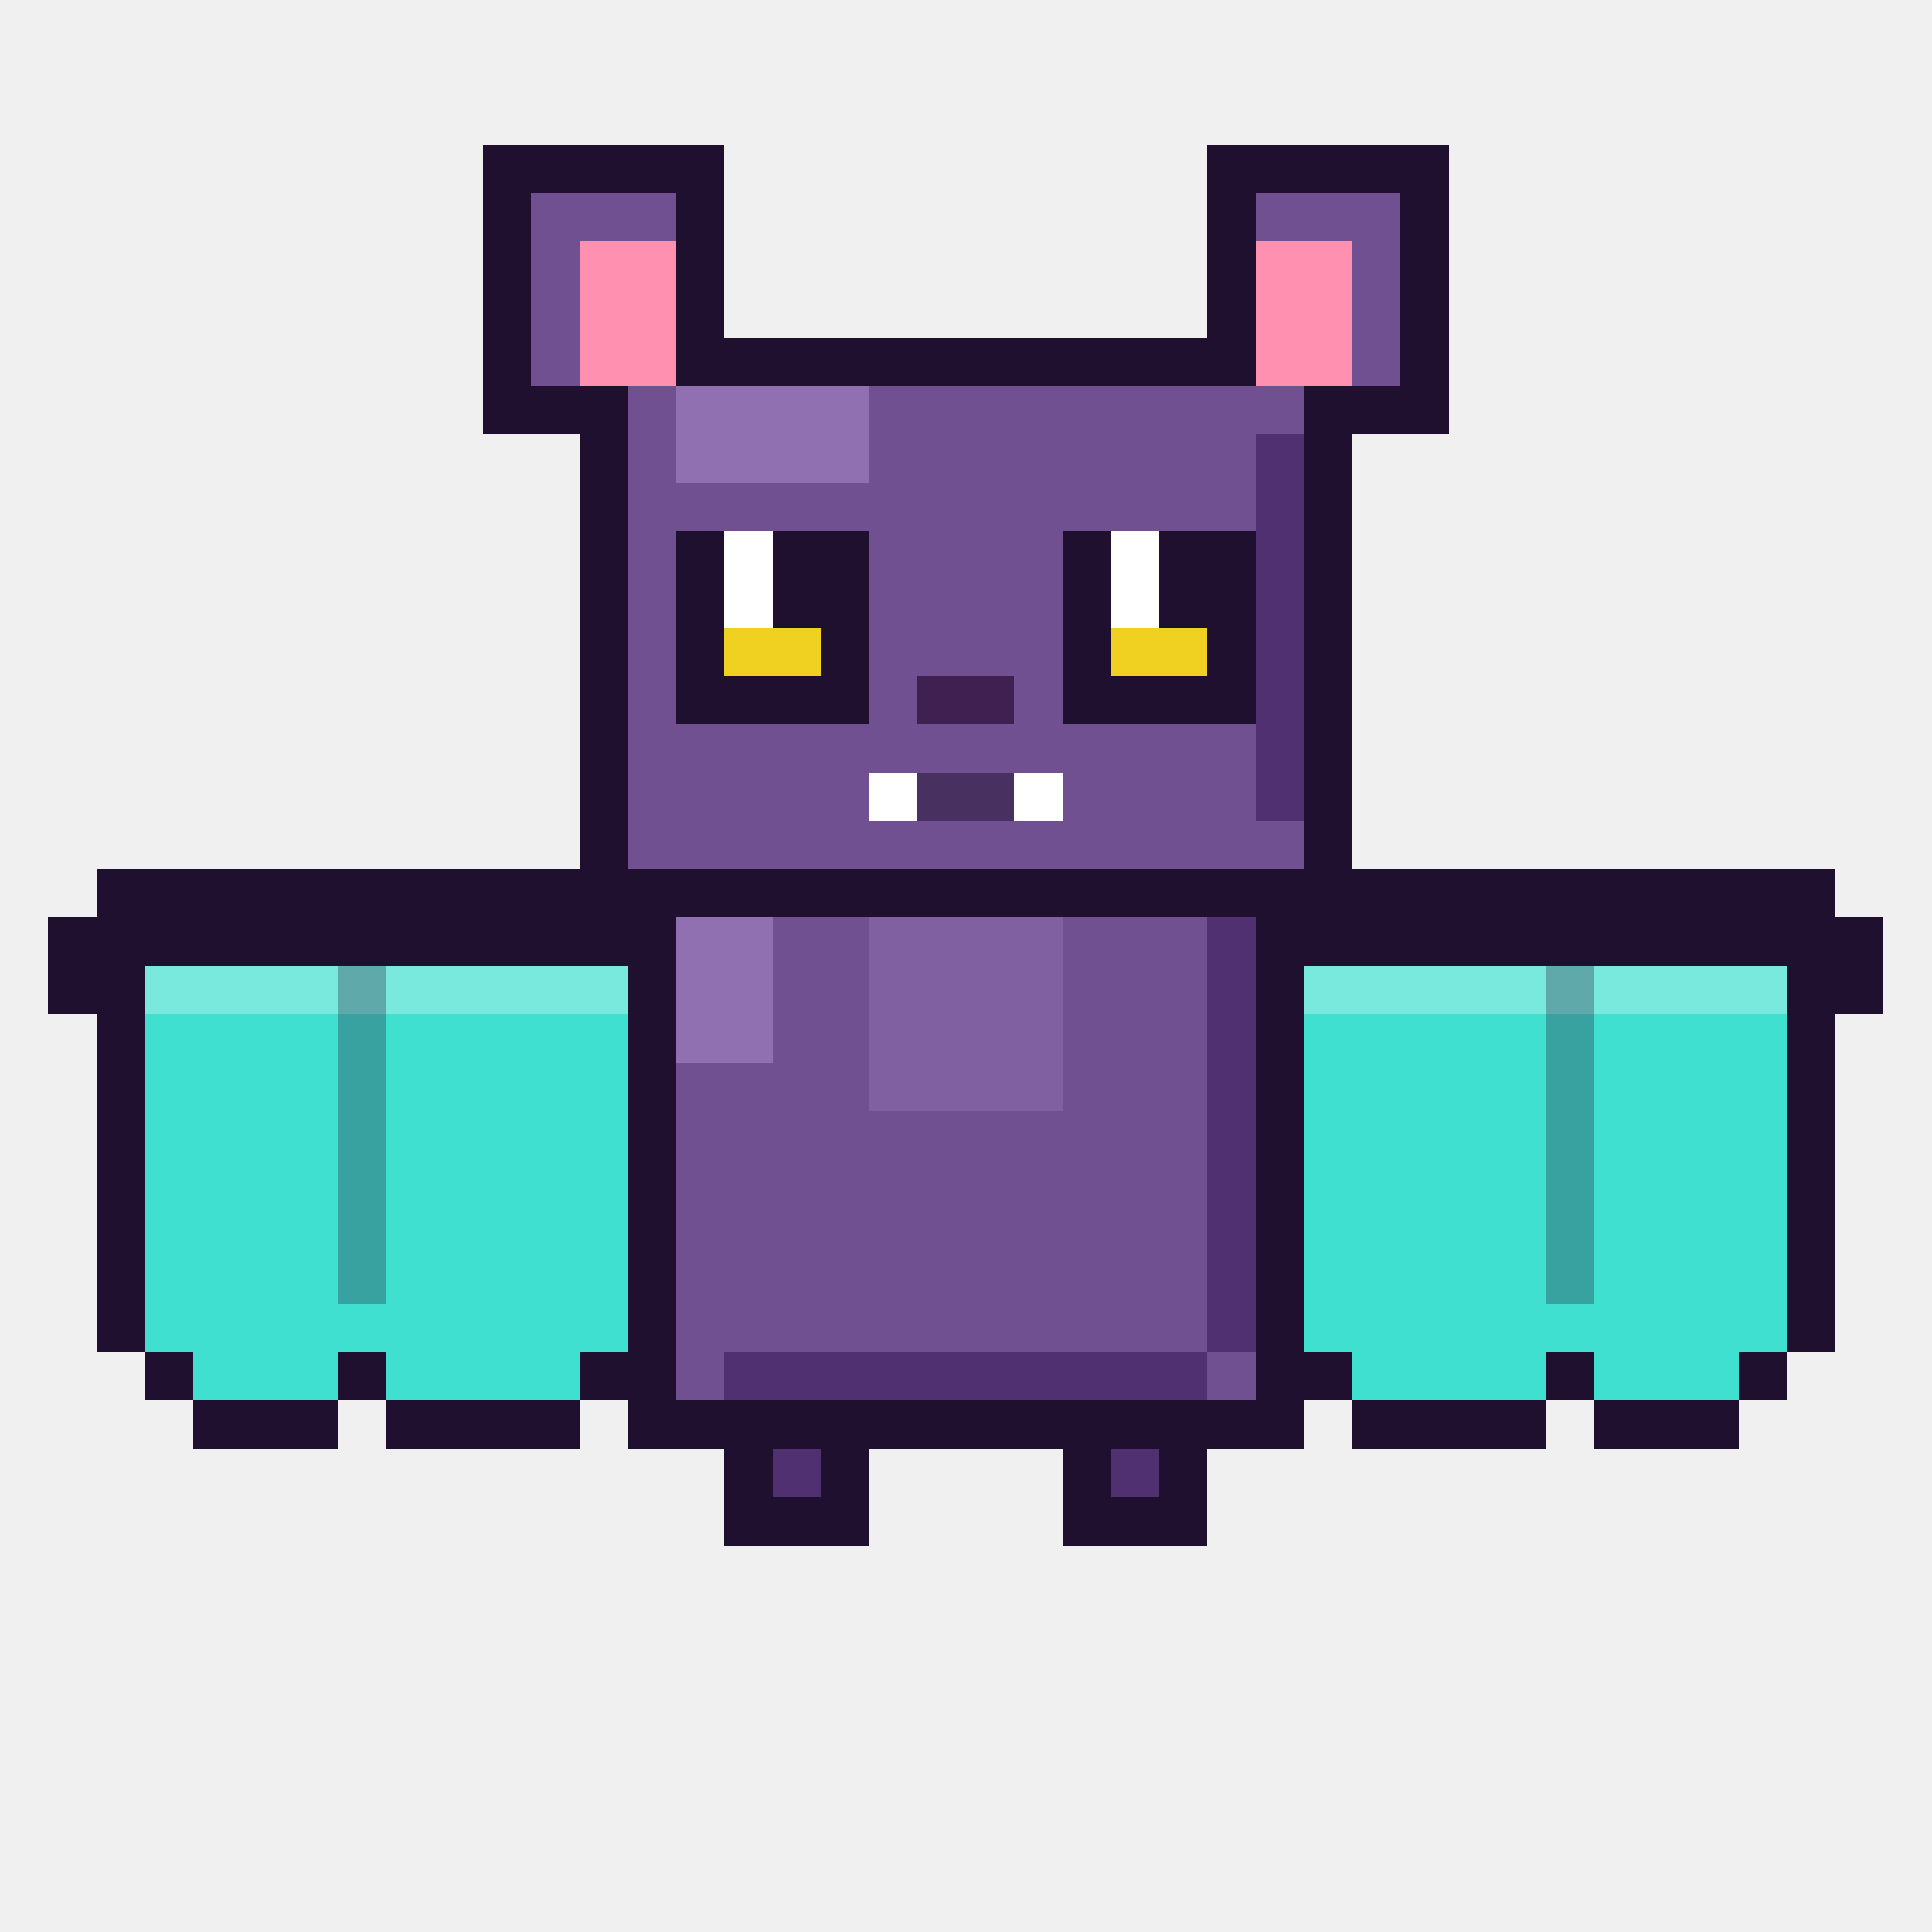
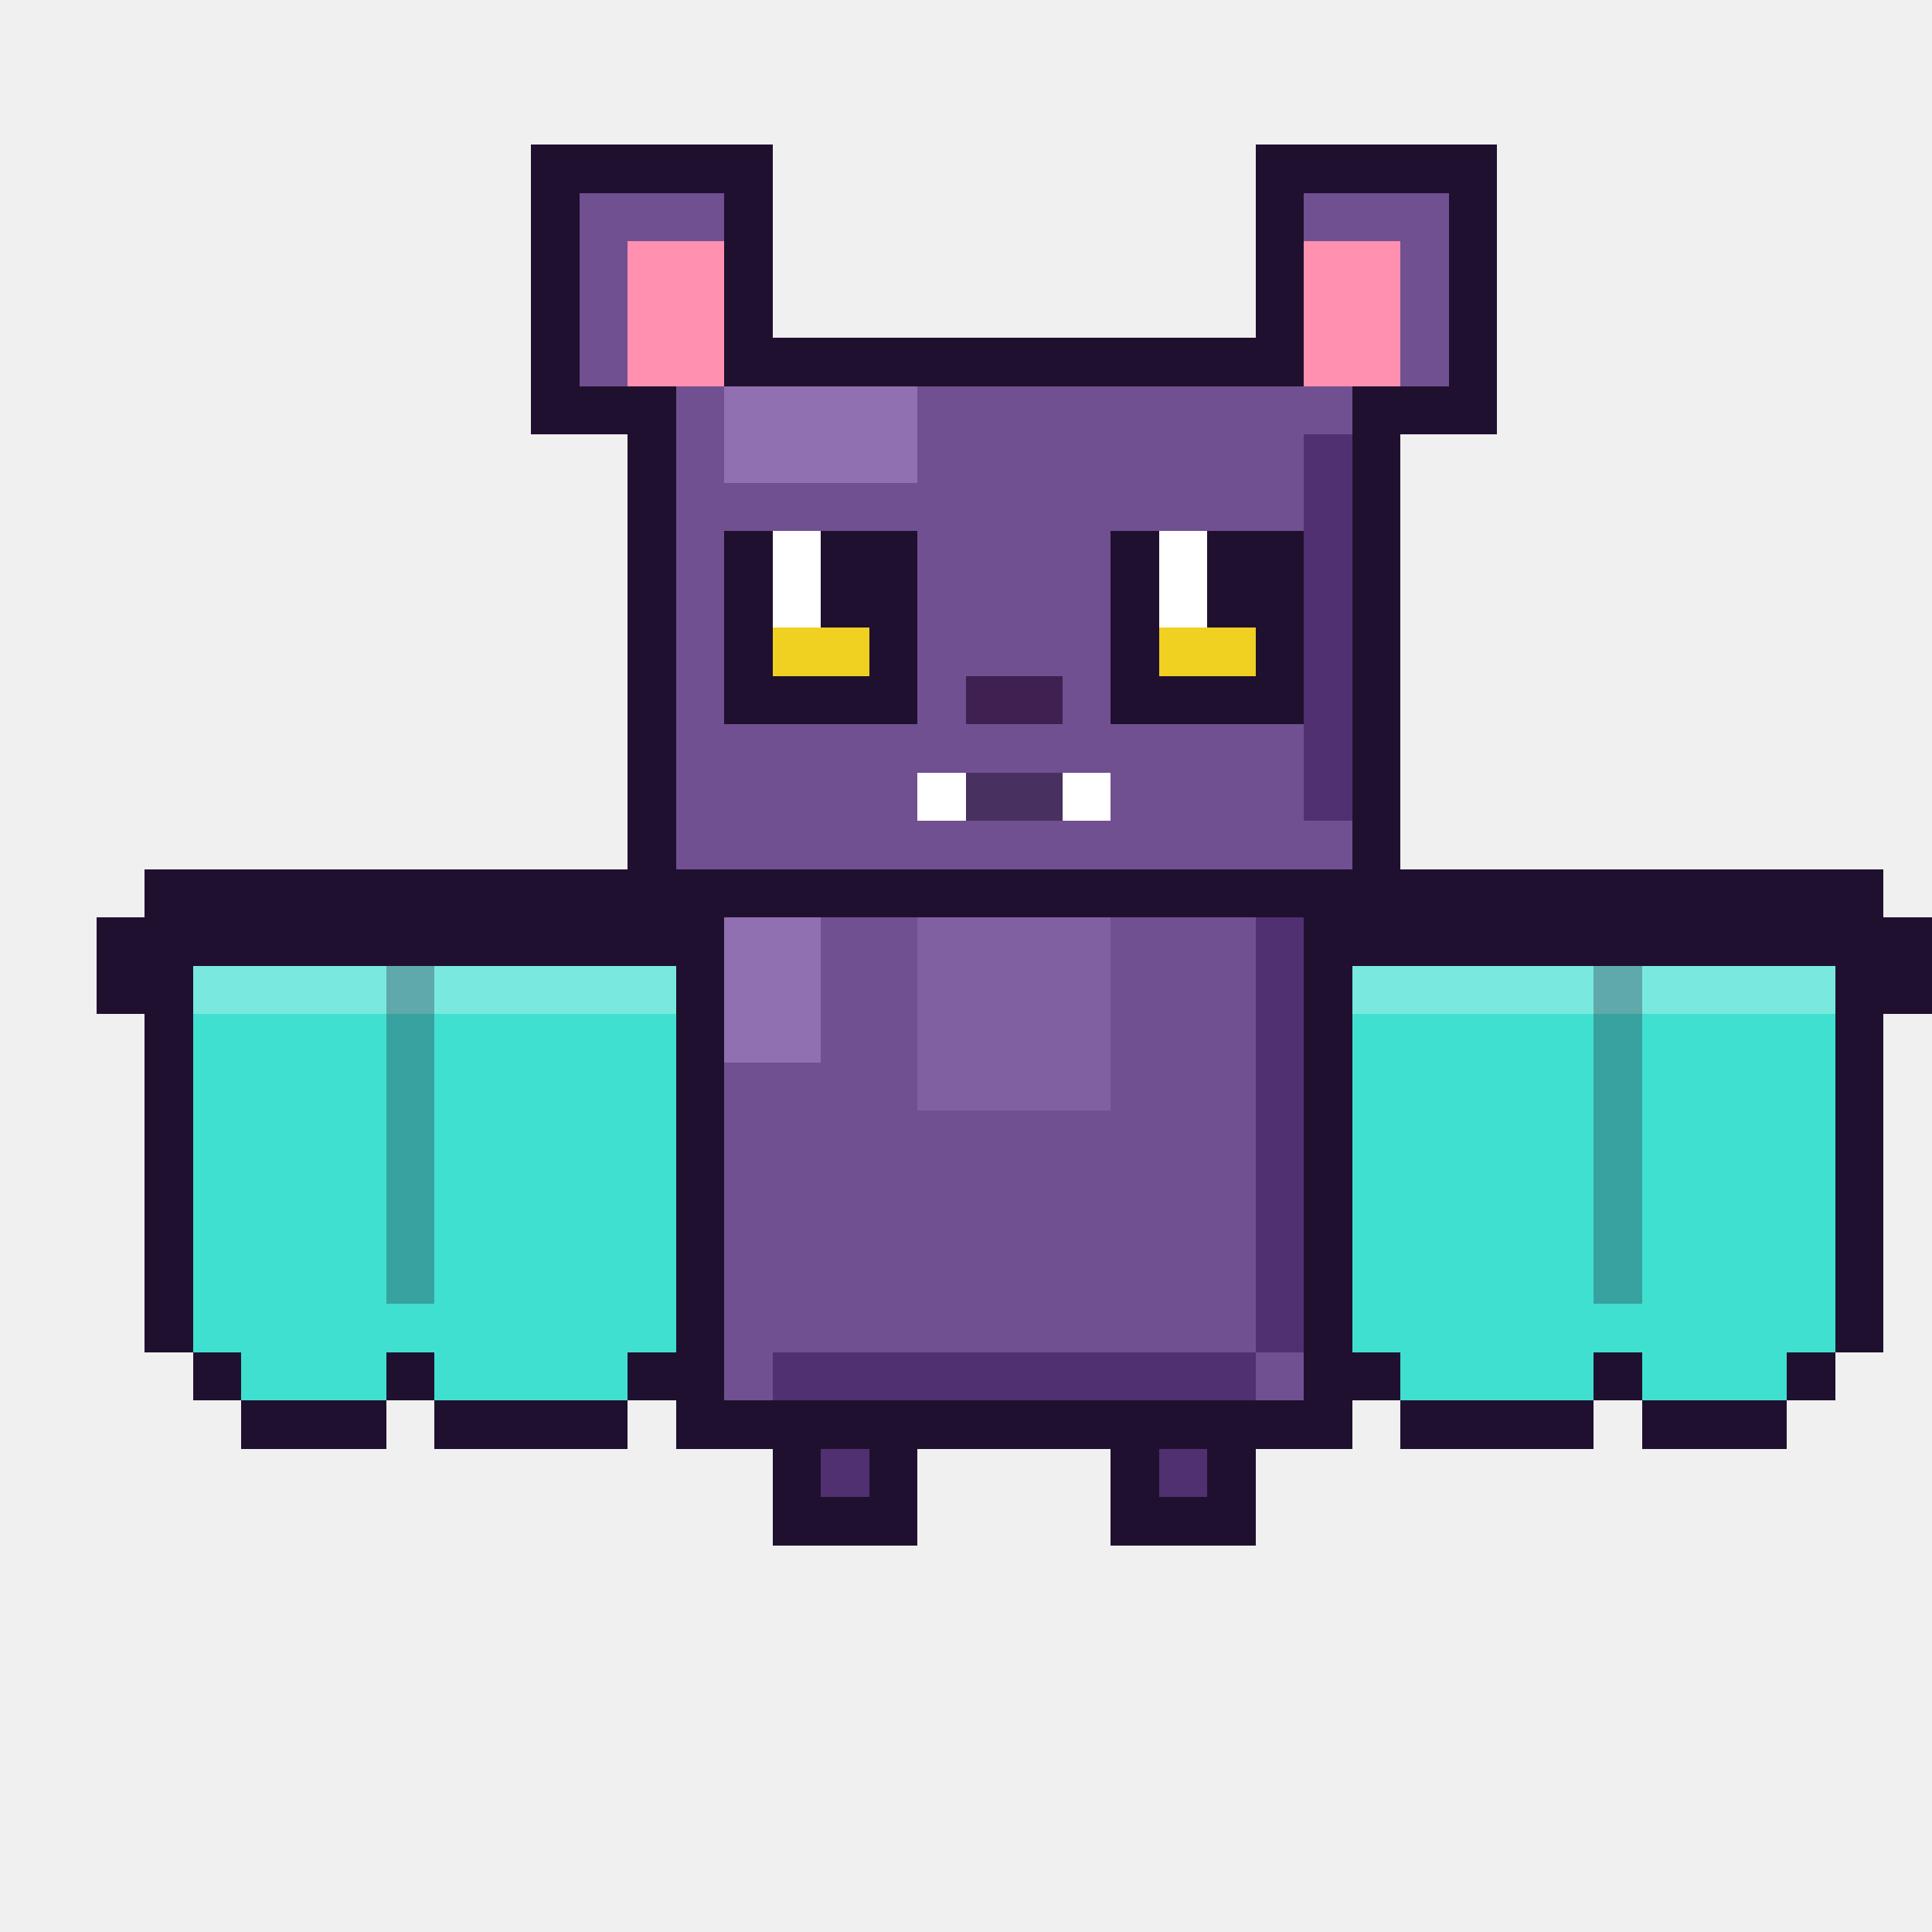
<svg xmlns="http://www.w3.org/2000/svg" width="512" height="512" viewBox="0 0 40 40" shape-rendering="crispEdges">
  <defs>
    <style>
      .outline { fill: #201030; } /* Dark Indigo Outline */
      .fur     { fill: #705090; } /* Medium Purple Fur */
      .f-light { fill: #9070B0; } /* Light Purple Highlight */
      .f-shad  { fill: #503070; } /* Dark Purple Shadow */
      .wing    { fill: #40E0D0; } /* Teal Wing Membrane */
      .w-shad  { fill: #20B0A0; } /* Dark Teal Shadow */
      .ear     { fill: #FF90B0; } /* Pink Inner Ear */
      .eye     { fill: #F0D020; } /* Yellow Eye */
      .white   { fill: #FFFFFF; } /* Eye White/Teeth */
      .nose    { fill: #402050; } /* Dark Nose */
    </style>
  </defs>
-   <g>
+   <g transform="translate(1,0)">
    <rect x="2" y="18" width="12" height="2" class="outline" />
    <rect x="1" y="19" width="2" height="2" class="outline" />
    <rect x="2" y="20" width="1" height="8" class="outline" />
    <rect x="3" y="28" width="10" height="1" class="outline" />
    <rect x="8" y="29" width="4" height="1" class="outline" />
    <rect x="4" y="29" width="3" height="1" class="outline" />
    <rect x="3" y="20" width="10" height="8" class="wing" />
    <rect x="3" y="20" width="10" height="1" class="white" opacity="0.3" />
    <rect x="4" y="28" width="3" height="1" class="wing" />
    <rect x="8" y="28" width="4" height="1" class="wing" />
    <rect x="7" y="20" width="1" height="7" class="outline" opacity="0.3" />
    <rect x="26" y="18" width="12" height="2" class="outline" />
    <rect x="37" y="19" width="2" height="2" class="outline" />
    <rect x="37" y="20" width="1" height="8" class="outline" />
    <rect x="27" y="28" width="10" height="1" class="outline" />
    <rect x="28" y="29" width="4" height="1" class="outline" />
    <rect x="33" y="29" width="3" height="1" class="outline" />
    <rect x="27" y="20" width="10" height="8" class="wing" />
    <rect x="27" y="20" width="10" height="1" class="white" opacity="0.3" />
    <rect x="33" y="28" width="3" height="1" class="wing" />
    <rect x="28" y="28" width="4" height="1" class="wing" />
    <rect x="32" y="20" width="1" height="7" class="outline" opacity="0.3" />
    <rect x="13" y="18" width="14" height="12" class="outline" />
    <rect x="14" y="17" width="12" height="1" class="outline" />
    <rect x="14" y="18" width="12" height="11" class="fur" />
    <rect x="25" y="19" width="1" height="9" class="f-shad" />
    <rect x="15" y="28" width="10" height="1" class="f-shad" />
    <rect x="14" y="18" width="2" height="4" class="f-light" />
    <rect x="18" y="19" width="4" height="4" class="f-light" opacity="0.5" />
    <rect x="15" y="29" width="3" height="3" class="outline" />
    <rect x="16" y="30" width="1" height="1" class="f-shad" />
    <rect x="22" y="29" width="3" height="3" class="outline" />
    <rect x="23" y="30" width="1" height="1" class="f-shad" />
    <rect x="12" y="8" width="16" height="11" class="outline" />
    <rect x="13" y="7" width="14" height="1" class="outline" />
    <rect x="14" y="18" width="12" height="1" class="outline" />
    <rect x="10" y="3" width="5" height="6" class="outline" />
    <rect x="11" y="4" width="3" height="4" class="fur" />
    <rect x="12" y="5" width="2" height="3" class="ear" />
    <rect x="25" y="3" width="5" height="6" class="outline" />
    <rect x="26" y="4" width="3" height="4" class="fur" />
    <rect x="26" y="5" width="2" height="3" class="ear" />
    <rect x="13" y="8" width="14" height="10" class="fur" />
    <rect x="14" y="8" width="4" height="2" class="f-light" />
    <rect x="26" y="9" width="1" height="8" class="f-shad" />
    <rect x="14" y="11" width="4" height="4" class="outline" />
    <rect x="15" y="11" width="1" height="2" class="white" />
    <rect x="15" y="13" width="2" height="1" class="eye" />
    <rect x="22" y="11" width="4" height="4" class="outline" />
    <rect x="23" y="11" width="1" height="2" class="white" />
    <rect x="23" y="13" width="2" height="1" class="eye" />
    <rect x="19" y="14" width="2" height="1" class="nose" />
    <rect x="19" y="16" width="2" height="1" class="outline" opacity="0.5" />
    <rect x="18" y="16" width="1" height="1" class="white" />
    <rect x="21" y="16" width="1" height="1" class="white" />
  </g>
</svg>
